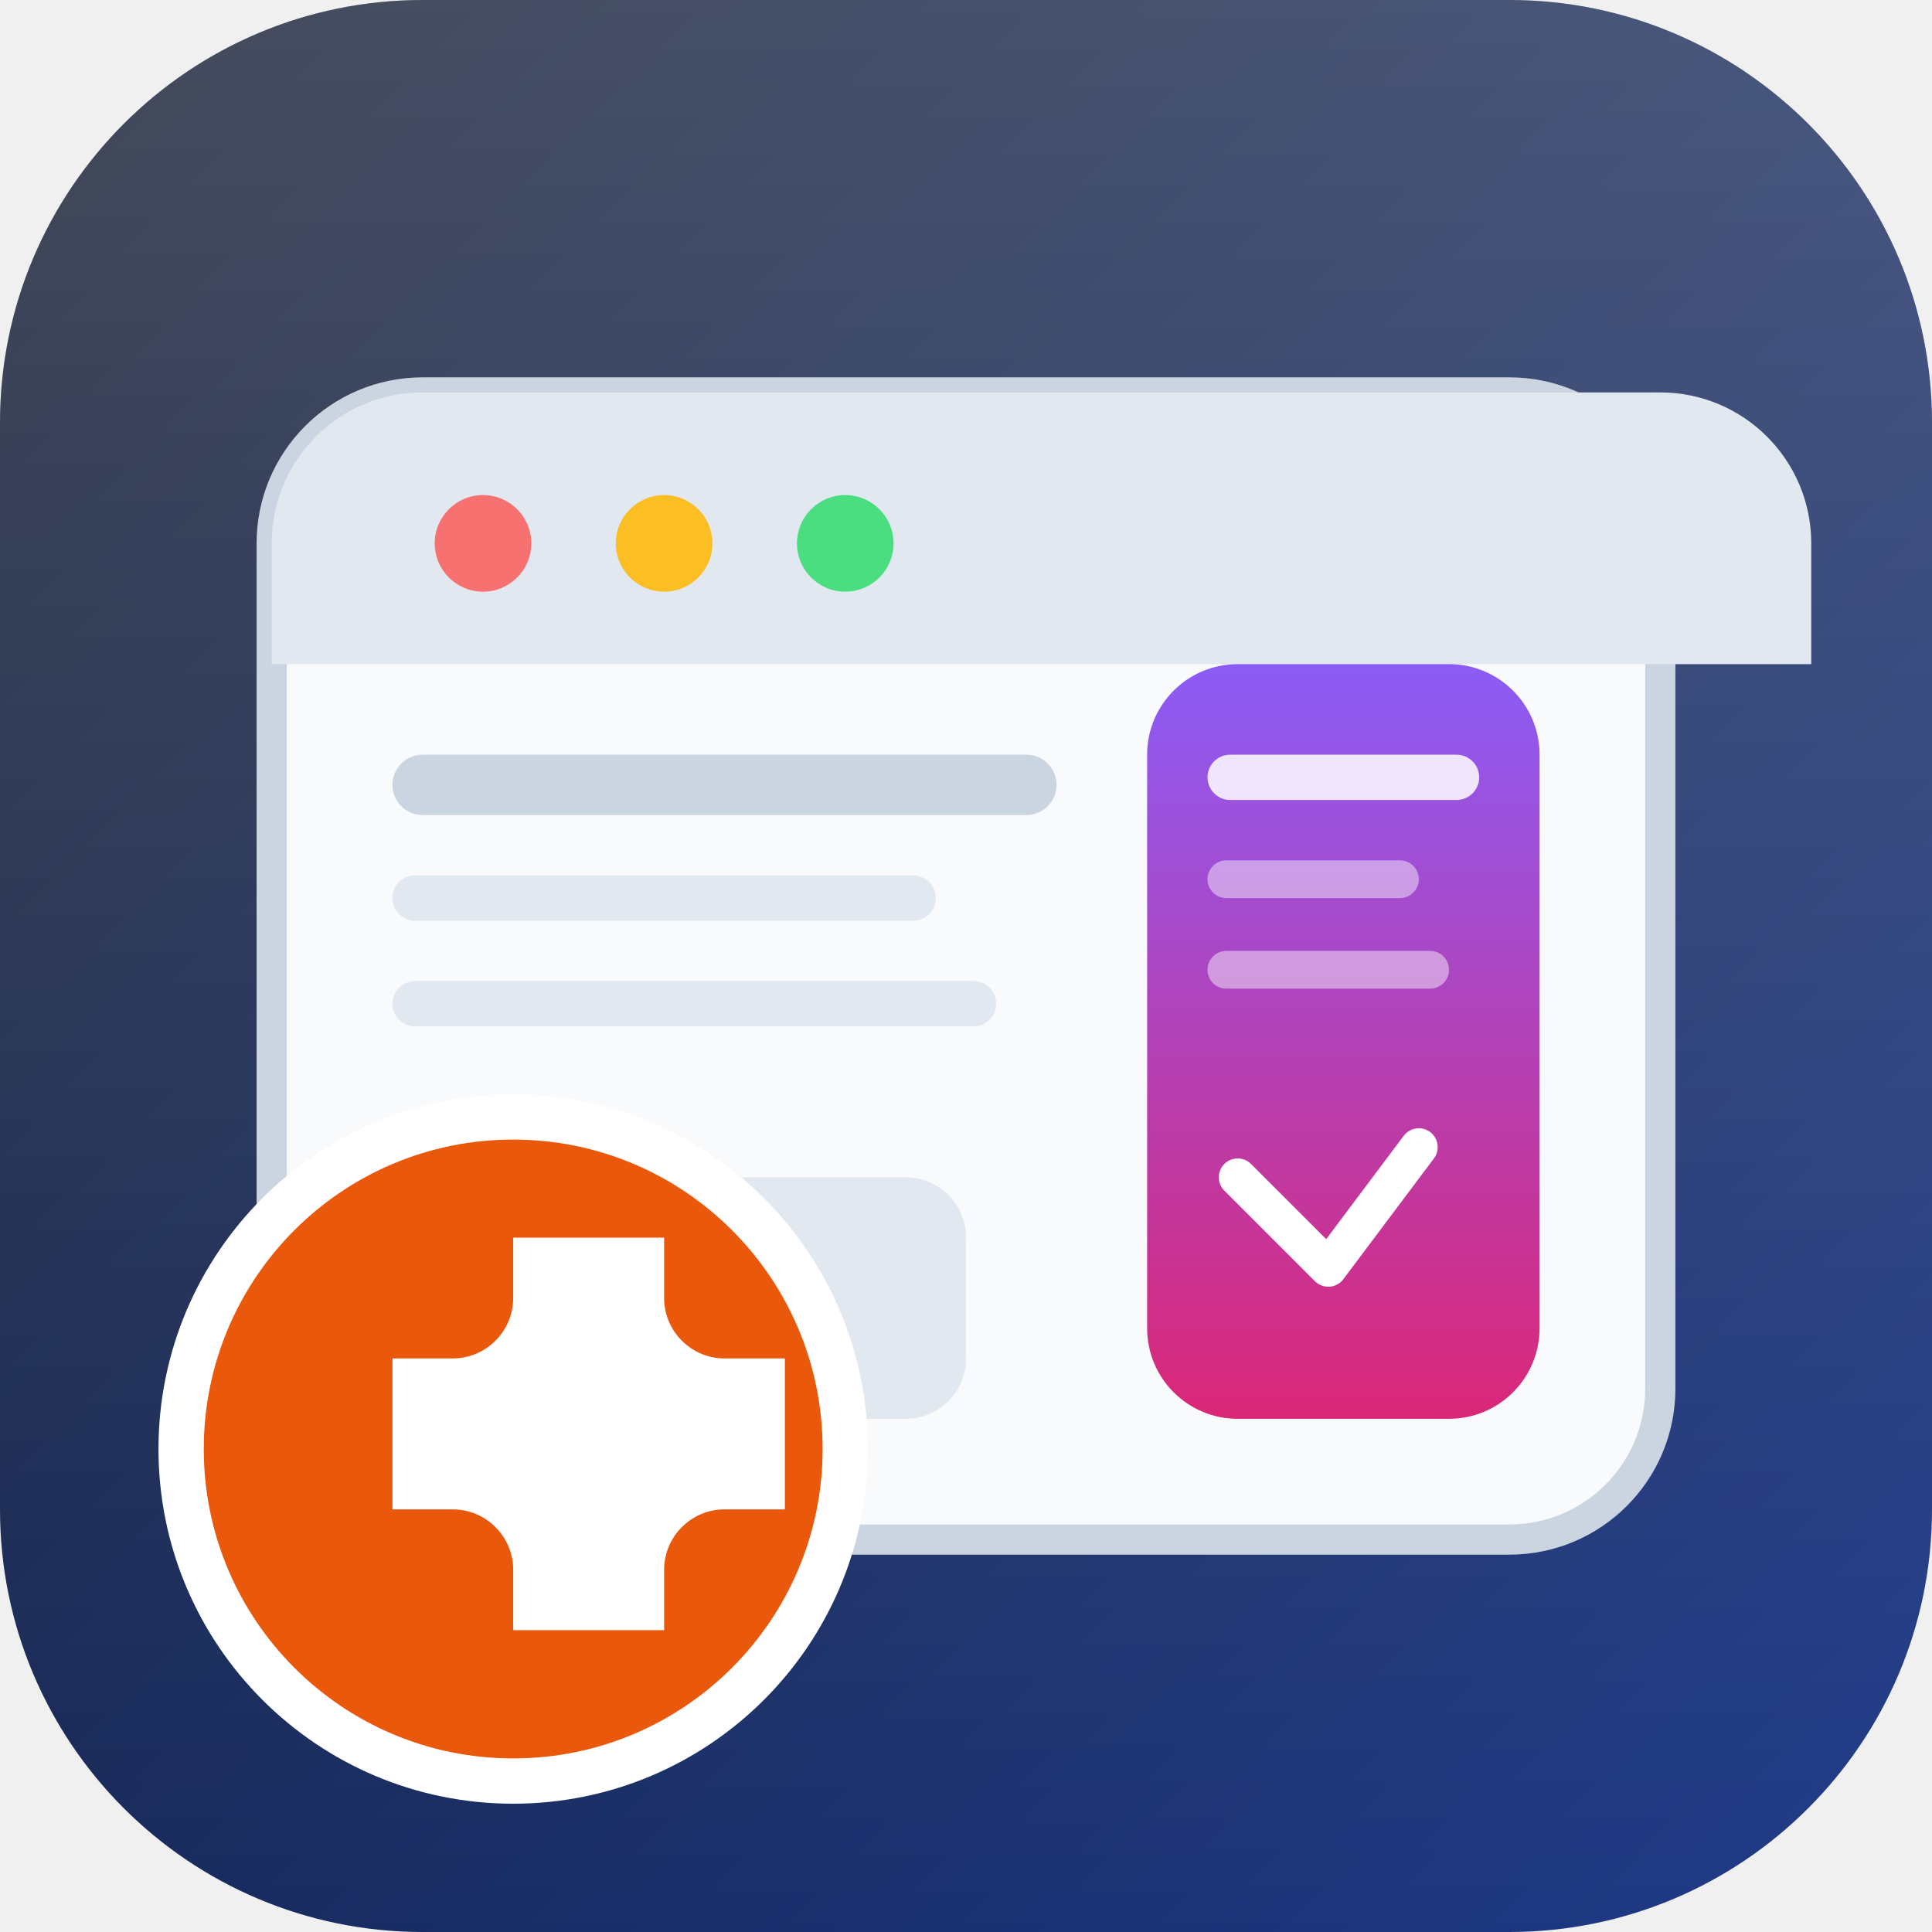
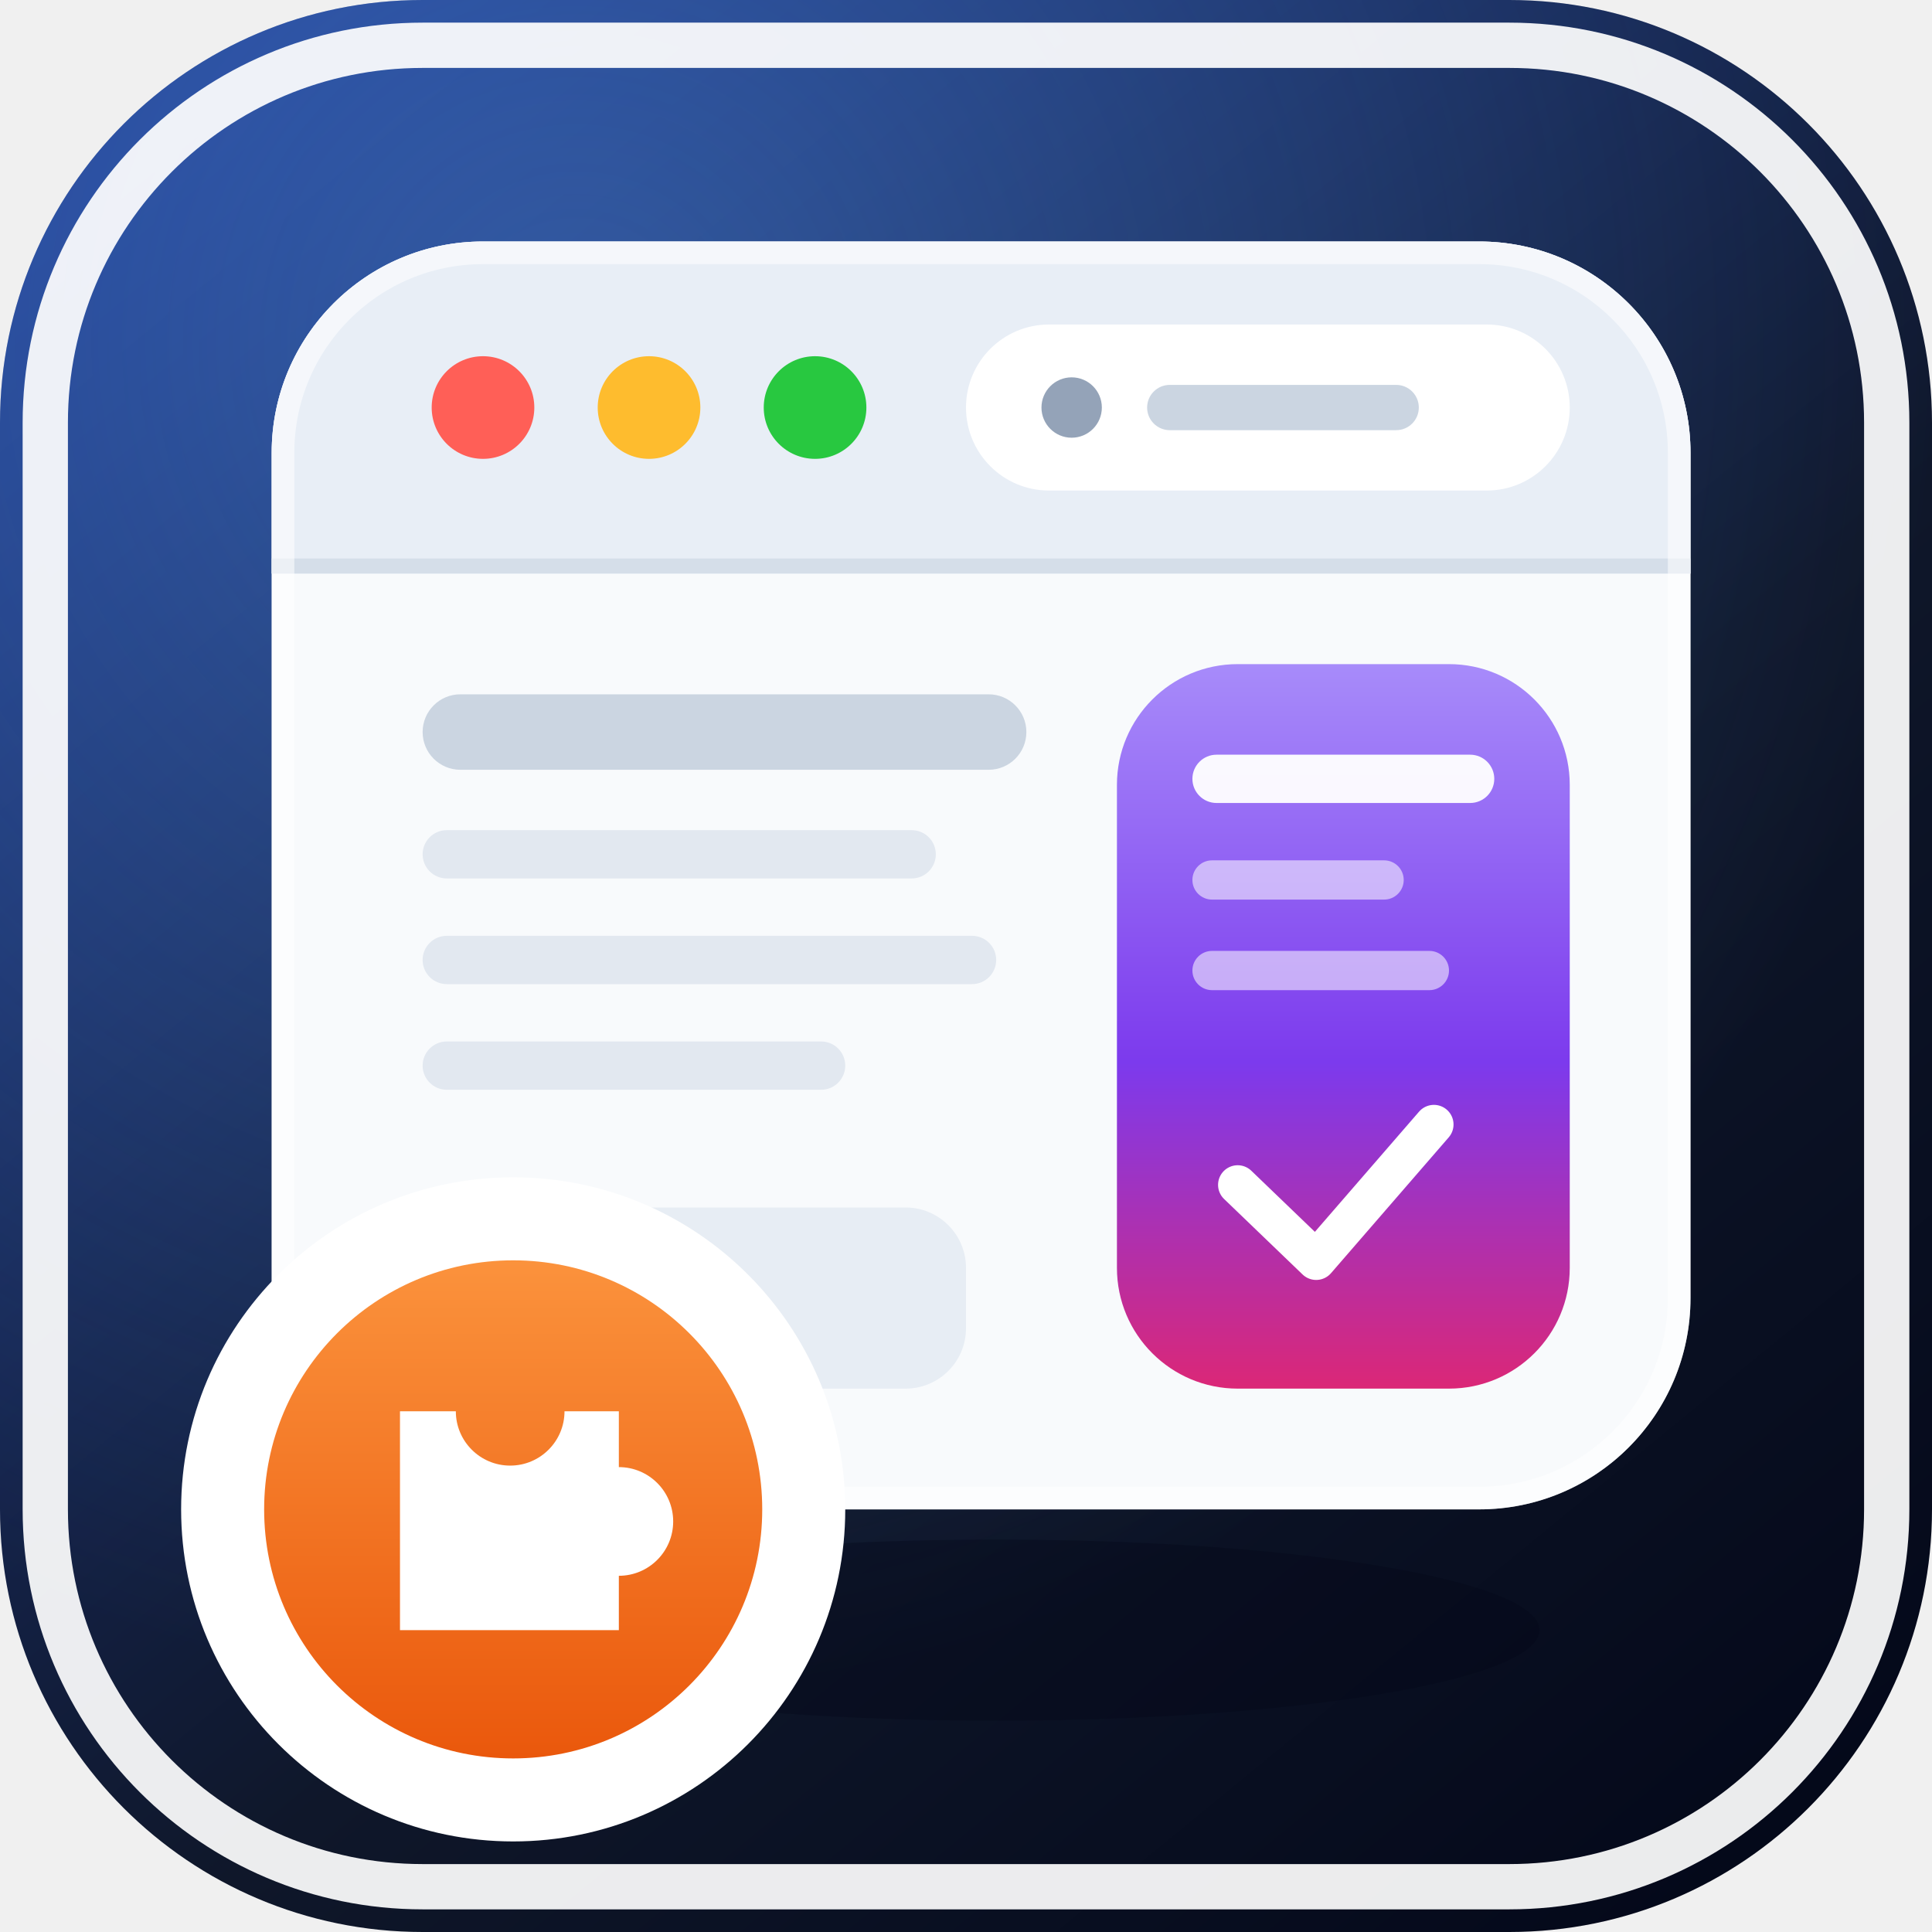
- <svg xmlns="http://www.w3.org/2000/svg" viewBox="0 0 128 128" role="img" aria-label="ACMS Browser Extension">
+ <svg xmlns="http://www.w3.org/2000/svg" viewBox="0 0 128 128" role="img" aria-label="Browser + side panel + extension">
  <defs>
-     <linearGradient id="bg" x1="0%" y1="0%" x2="100%" y2="100%">
-       <stop offset="0%" stop-color="#0f172a" />
-       <stop offset="100%" stop-color="#1e3a8a" />
+     <linearGradient id="bg" x1="18%" y1="0%" x2="100%" y2="100%">
+       <stop offset="0%" stop-color="#1e3a8a" />
+       <stop offset="55%" stop-color="#0f172a" />
+       <stop offset="100%" stop-color="#020617" />
    </linearGradient>
+     <radialGradient id="glow" cx="30%" cy="18%" r="70%">
+       <stop offset="0%" stop-color="#60a5fa" stop-opacity="0.35" />
+       <stop offset="100%" stop-color="#60a5fa" stop-opacity="0" />
+     </radialGradient>
    <linearGradient id="panel" x1="0%" y1="0%" x2="0%" y2="100%">
-       <stop offset="0%" stop-color="#8b5cf6" />
+       <stop offset="0%" stop-color="#a78bfa" />
+       <stop offset="55%" stop-color="#7c3aed" />
      <stop offset="100%" stop-color="#db2777" />
    </linearGradient>
-     <linearGradient id="shine" x1="0%" y1="0%" x2="0%" y2="100%">
-       <stop offset="0%" stop-color="#ffffff" stop-opacity="0.22" />
-       <stop offset="100%" stop-color="#ffffff" stop-opacity="0" />
+     <linearGradient id="badge" x1="0%" y1="0%" x2="0%" y2="100%">
+       <stop offset="0%" stop-color="#fb923c" />
+       <stop offset="100%" stop-color="#ea580c" />
    </linearGradient>
+     <clipPath id="win">
+       <rect x="18" y="16" width="94" height="84" rx="14" />
+     </clipPath>
  </defs>
  <rect width="128" height="128" rx="28" fill="url(#bg)" />
-   <rect width="128" height="128" rx="28" fill="url(#shine)" />
-   <rect x="18" y="26" width="92" height="76" rx="10" fill="#f8fafc" stroke="#cbd5e1" stroke-width="2" />
-   <path fill="#e2e8f0" d="M18 26h92a10 10 0 0 1 10 10v8H18v-8a10 10 0 0 1 10-10z" />
-   <circle cx="32" cy="36" r="3.2" fill="#f87171" />
-   <circle cx="44" cy="36" r="3.2" fill="#fbbf24" />
-   <circle cx="56" cy="36" r="3.2" fill="#4ade80" />
-   <rect x="26" y="50" width="44" height="4" rx="2" fill="#cbd5e1" />
-   <rect x="26" y="58" width="36" height="3" rx="1.5" fill="#e2e8f0" />
-   <rect x="26" y="65" width="40" height="3" rx="1.5" fill="#e2e8f0" />
-   <rect x="26" y="78" width="38" height="16" rx="4" fill="#e2e8f0" />
-   <rect x="76" y="44" width="26" height="50" rx="6" fill="url(#panel)" />
-   <rect x="80" y="50" width="18" height="3" rx="1.5" fill="rgba(255,255,255,0.85)" />
-   <rect x="80" y="57" width="14" height="2.5" rx="1.25" fill="rgba(255,255,255,0.45)" />
-   <rect x="80" y="63" width="16" height="2.5" rx="1.25" fill="rgba(255,255,255,0.45)" />
-   <path d="M82 78 L88 84 L94 76" fill="none" stroke="#fff" stroke-width="2.5" stroke-linecap="round" stroke-linejoin="round" />
-   <circle cx="34" cy="96" r="22" fill="#ea580c" stroke="#fff" stroke-width="3" />
-   <path fill="#fff" d="M34 82 h10 v4 c0 2.2 1.8 4 4 4 h4 v10 h-4 c-2.2 0-4 1.8-4 4 v4 H34 v-4 c0-2.2-1.8-4-4-4 h-4 V90 h4 c2.2 0 4-1.8 4-4 v-4z" />
+   <rect width="128" height="128" rx="28" fill="url(#glow)" />
+   <rect x="3" y="3" width="122" height="122" rx="25" fill="none" stroke="#ffffff" stroke-width="3" stroke-opacity="0.92" />
+   <ellipse cx="66" cy="108" rx="36" ry="6" fill="#020617" opacity="0.35" />
+   <g clip-path="url(#win)">
+     <rect x="18" y="16" width="94" height="84" fill="#f8fafc" />
+     <rect x="18" y="16" width="94" height="22" fill="#e8eef6" />
+     <rect x="18" y="37" width="94" height="1" fill="#d5dee9" />
+     <circle cx="32" cy="27" r="3.4" fill="#ff5f57" />
+     <circle cx="43" cy="27" r="3.4" fill="#febc2e" />
+     <circle cx="54" cy="27" r="3.4" fill="#28c840" />
+     <rect x="64" y="21.5" width="40" height="11" rx="5.5" fill="#ffffff" />
+     <circle cx="71" cy="27" r="2" fill="#94a3b8" />
+     <rect x="76" y="25.5" width="18" height="3" rx="1.5" fill="#cbd5e1" />
+     <rect x="28" y="46" width="40" height="5" rx="2.5" fill="#cbd5e1" />
+     <rect x="28" y="55" width="34" height="3.2" rx="1.6" fill="#e2e8f0" />
+     <rect x="28" y="62" width="38" height="3.2" rx="1.6" fill="#e2e8f0" />
+     <rect x="28" y="69" width="28" height="3.2" rx="1.6" fill="#e2e8f0" />
+     <rect x="28" y="80" width="36" height="12" rx="4" fill="#e7edf4" />
+     <rect x="74" y="44" width="30" height="48" rx="8" fill="url(#panel)" />
+     <rect x="79" y="50" width="20" height="3.2" rx="1.6" fill="#ffffff" opacity="0.95" />
+     <rect x="79" y="57" width="14" height="2.6" rx="1.3" fill="#ffffff" opacity="0.55" />
+     <rect x="79" y="63" width="17" height="2.6" rx="1.3" fill="#ffffff" opacity="0.55" />
+     <path d="M82 78.5 L87.2 83.5 L95 74.5" fill="none" stroke="#ffffff" stroke-width="2.6" stroke-linecap="round" stroke-linejoin="round" />
+   </g>
+   <rect x="18.75" y="16.75" width="92.5" height="82.5" rx="13.25" fill="none" stroke="#ffffff" stroke-opacity="0.55" stroke-width="1.5" />
+   <circle cx="34" cy="100" r="22" fill="#ffffff" />
+   <circle cx="34" cy="100" r="16.5" fill="url(#badge)" />
+   <path fill="#ffffff" d="     M26.5 93.5     H30.2     A3.6 3.6 0 0 0 37.4 93.5     H41     V97.2     A3.6 3.6 0 0 1 41 104.4     V108     H26.5     Z" />
</svg>
